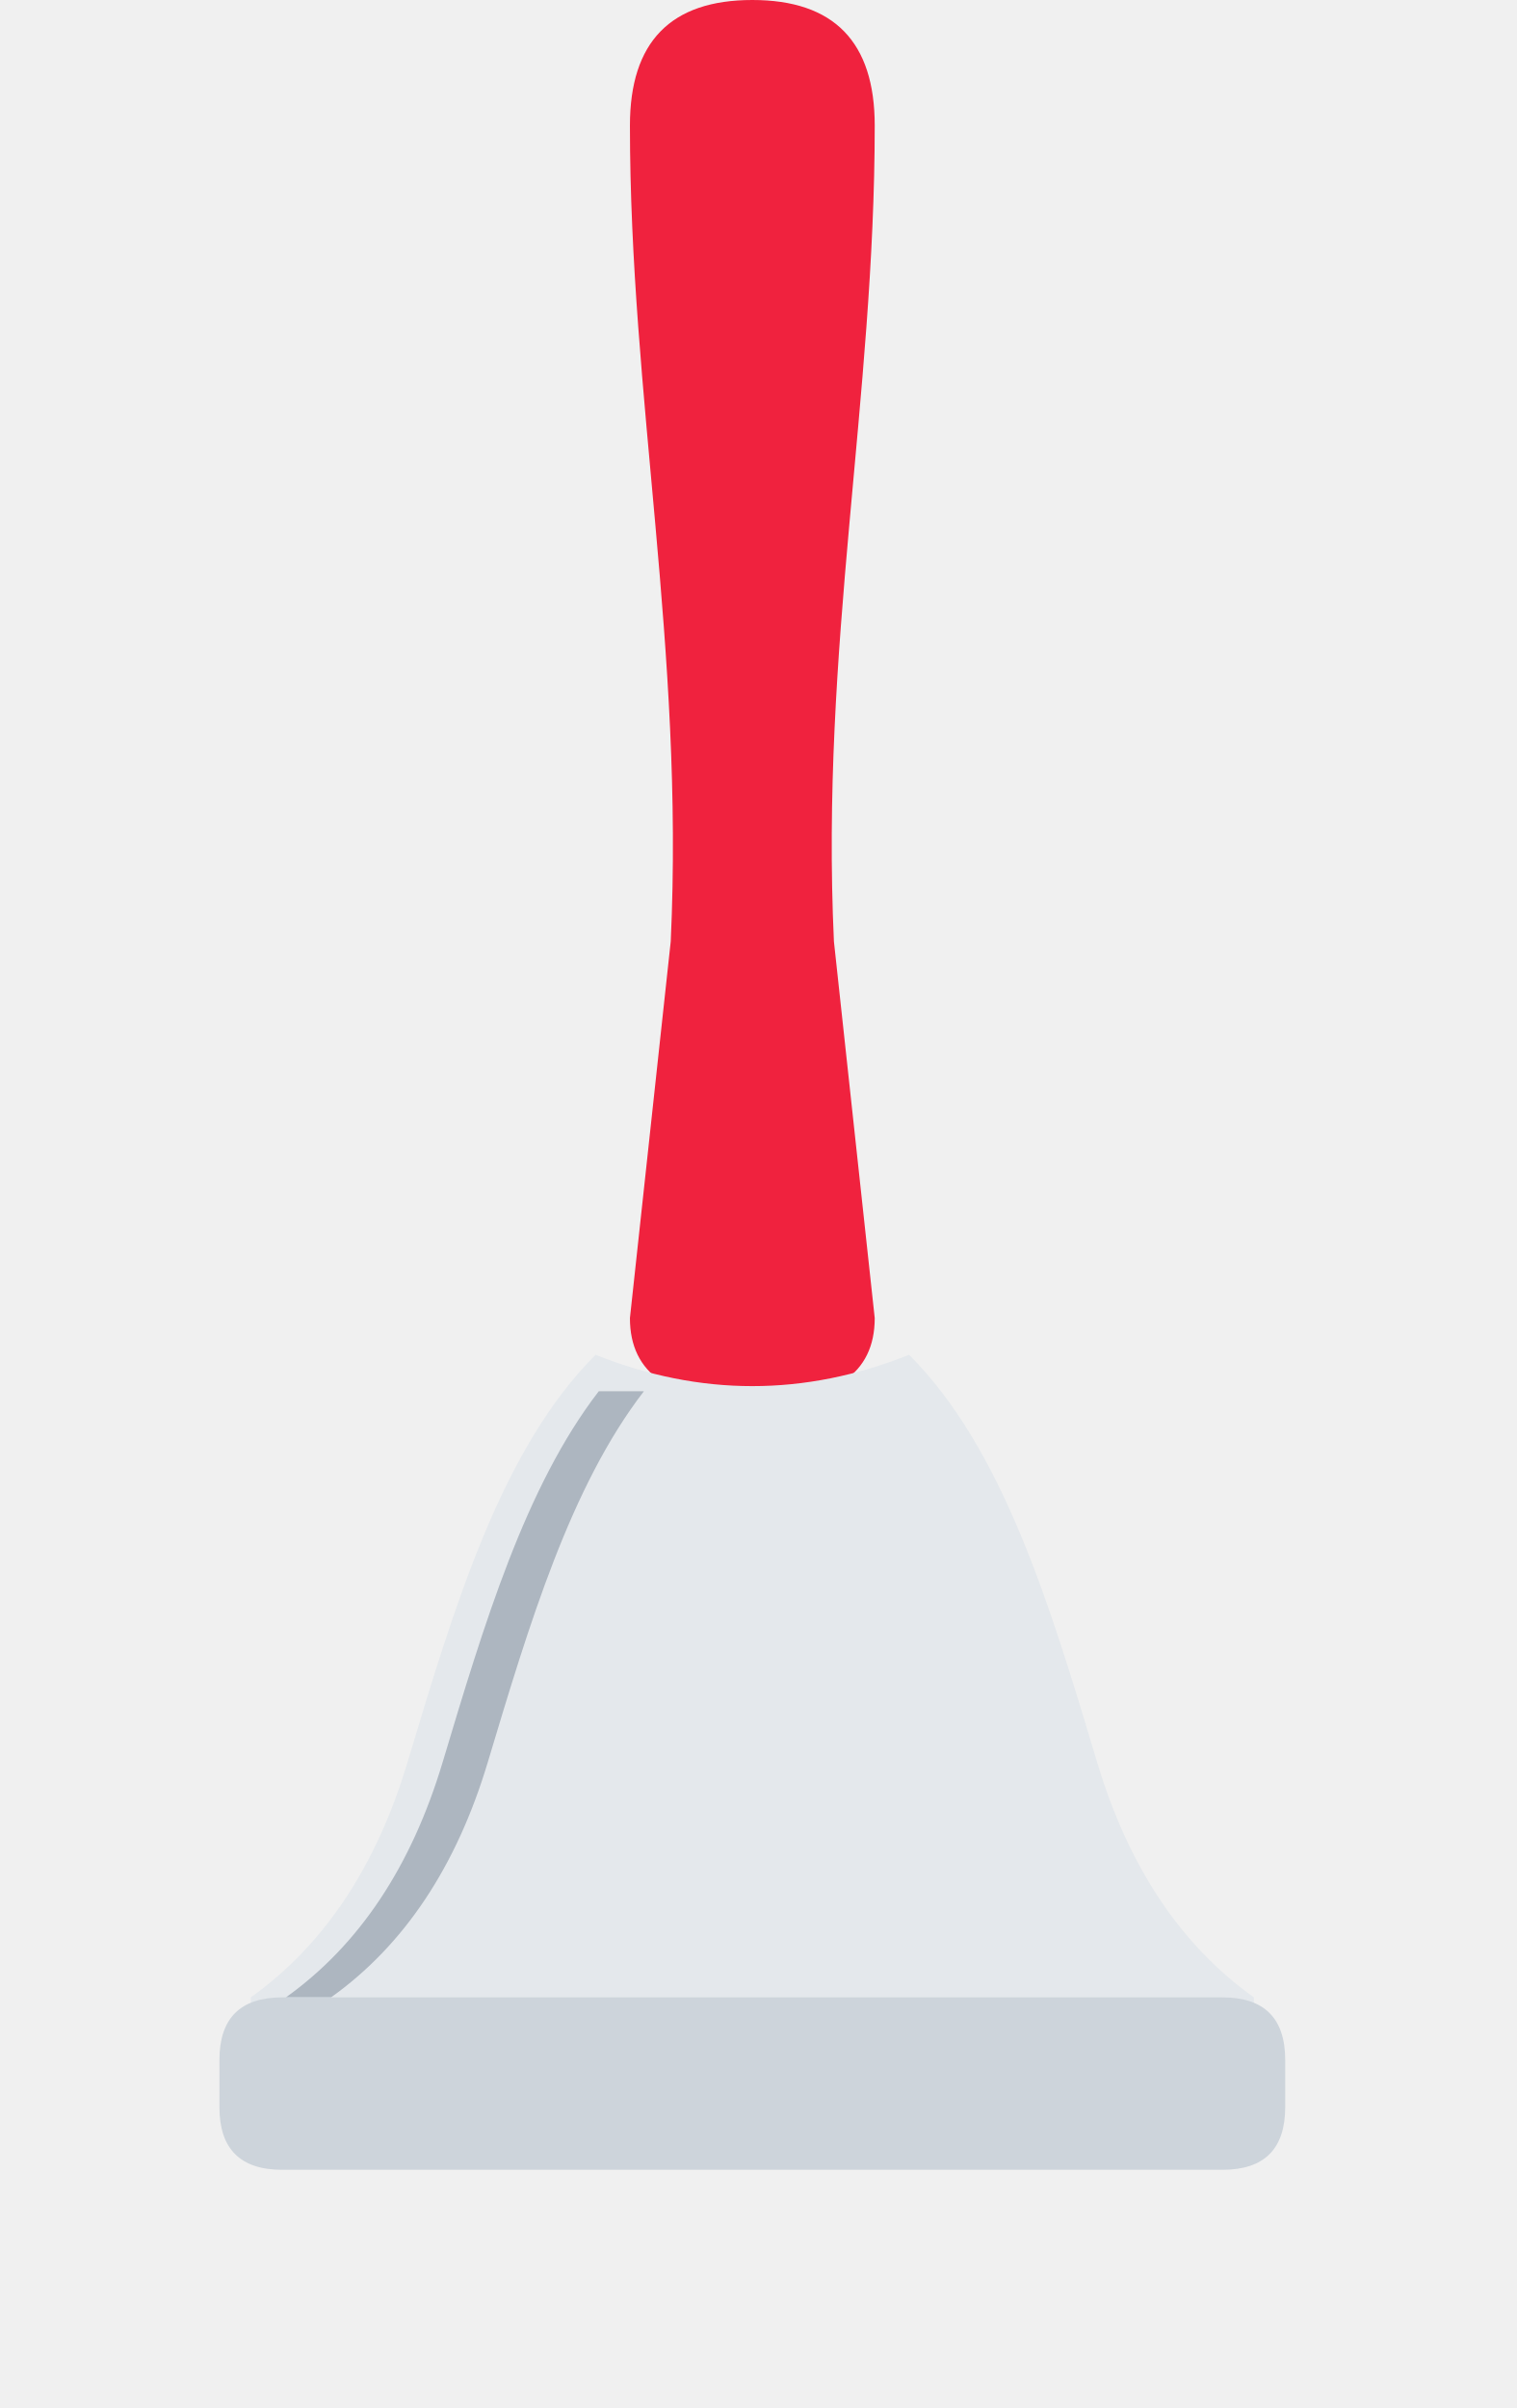
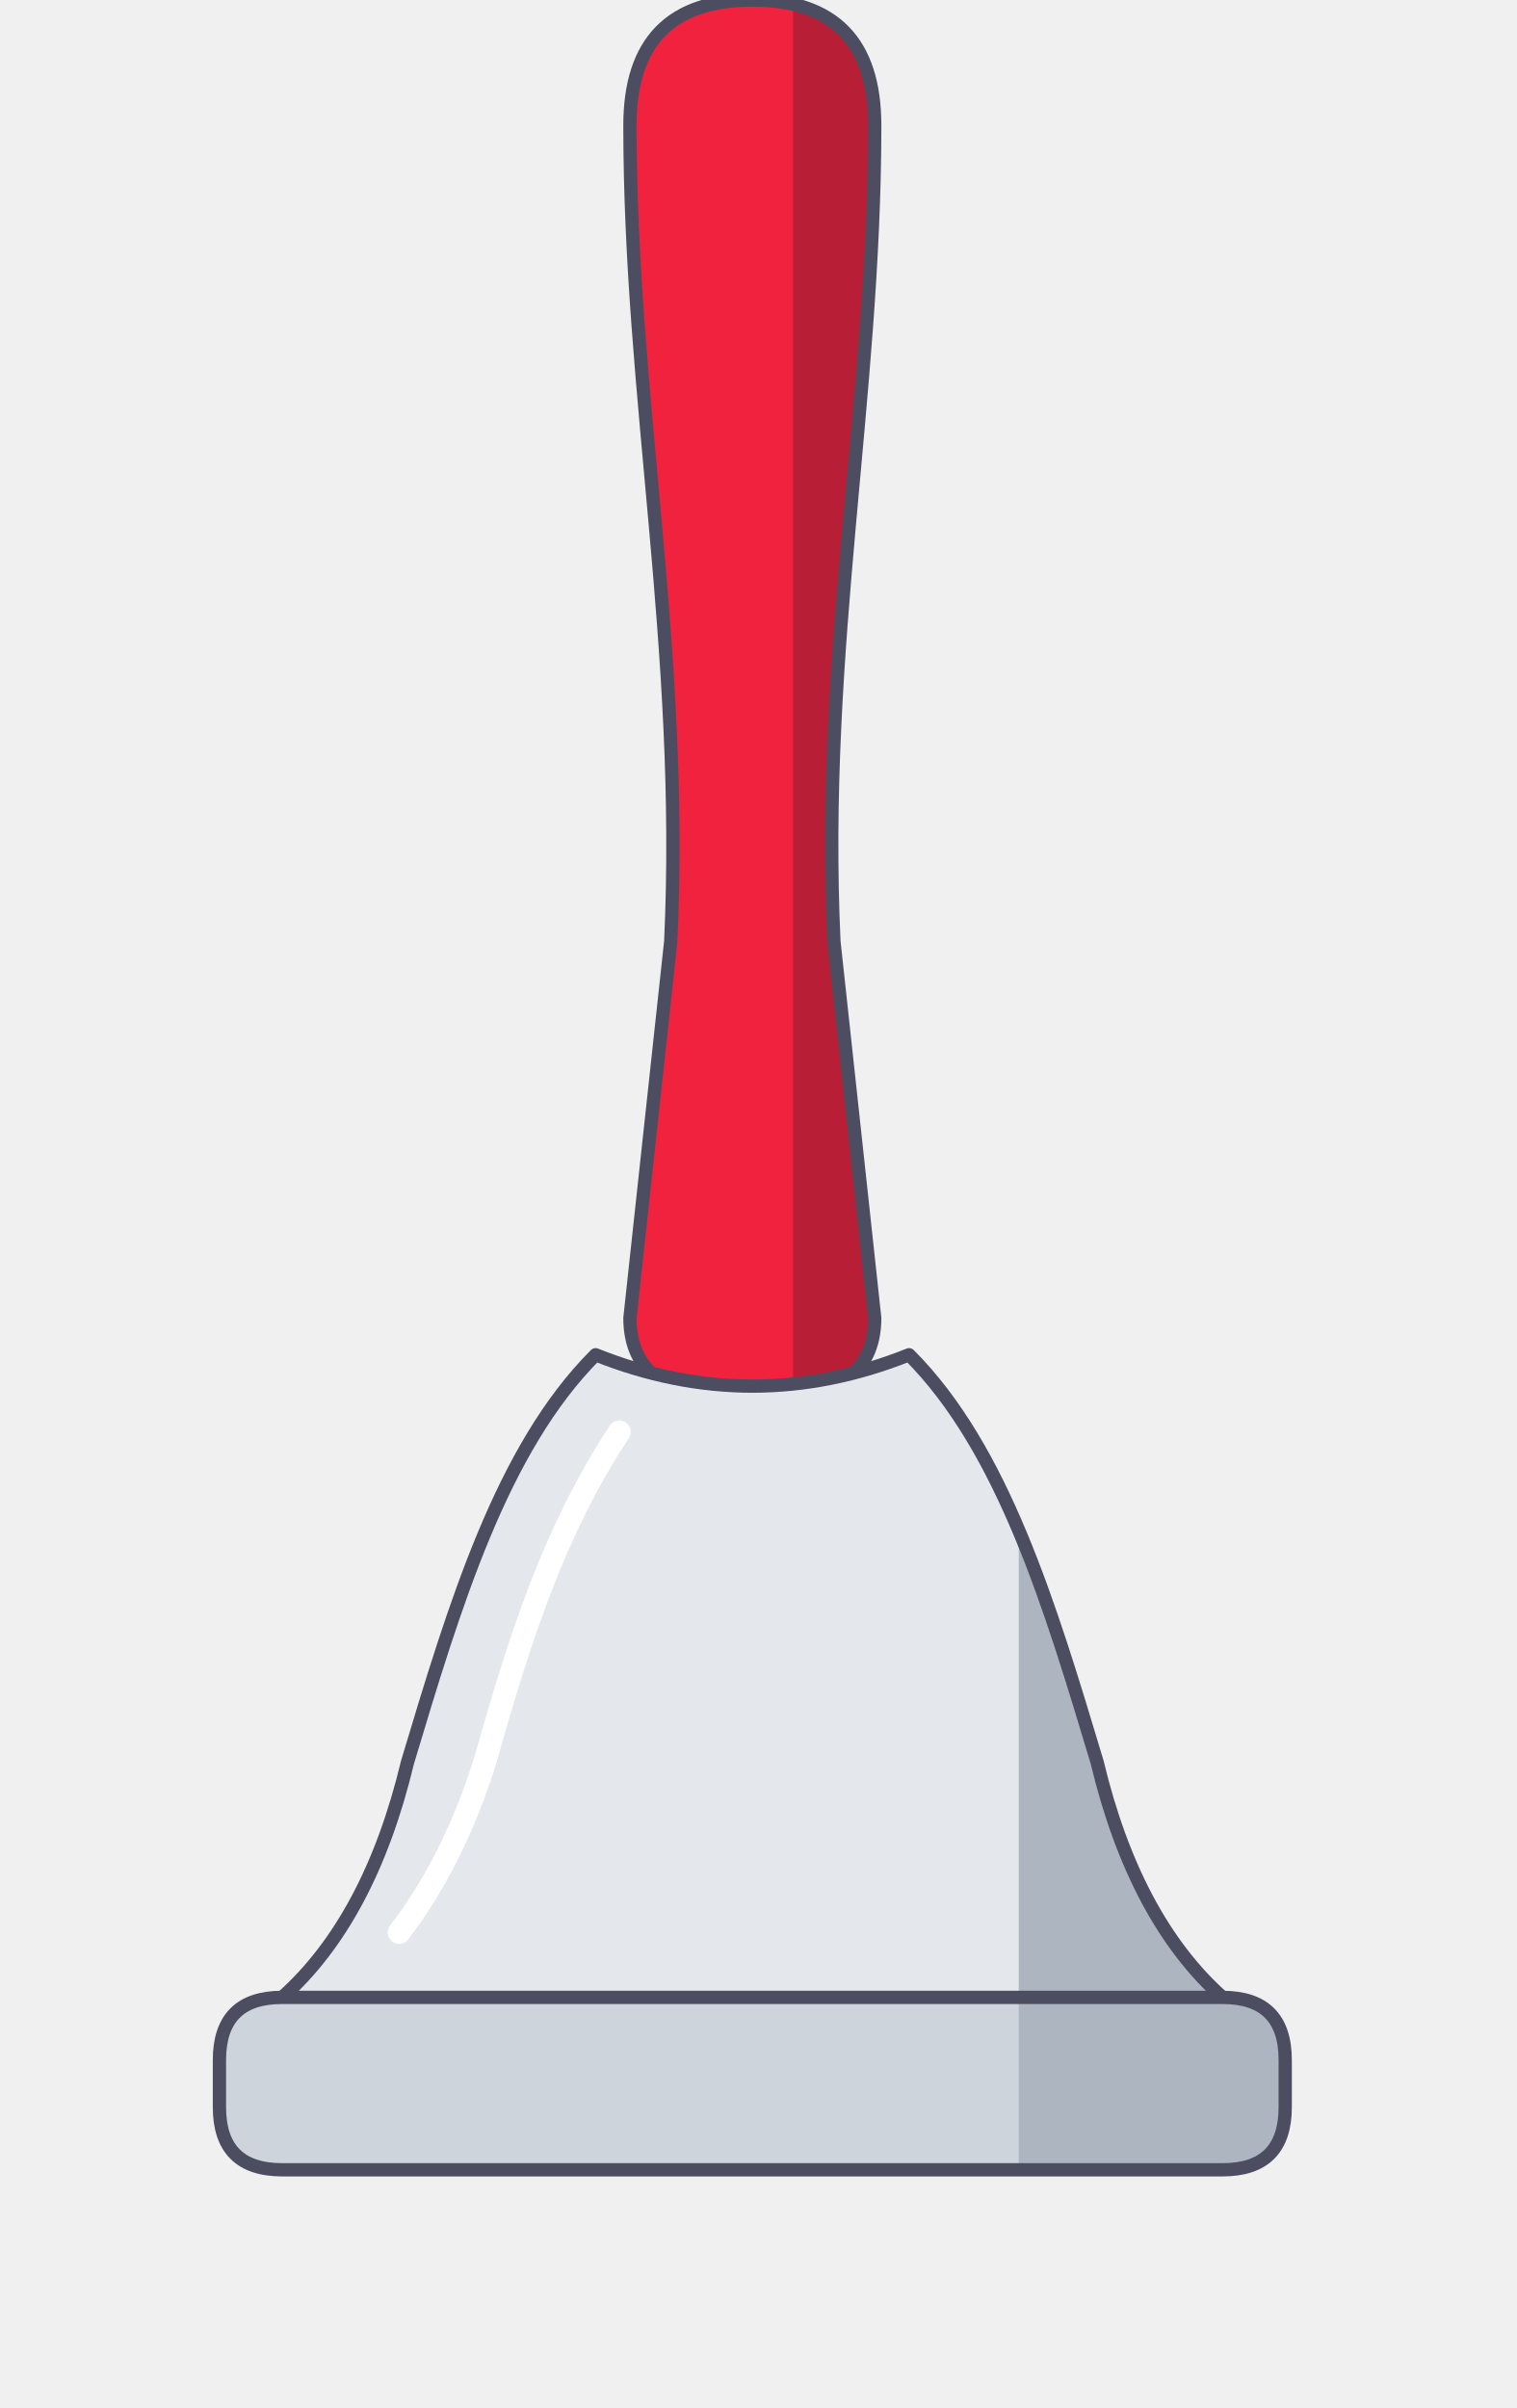
<svg xmlns="http://www.w3.org/2000/svg" width="80" height="127" viewBox="0 0 80 127" fill="none">
-   <path d="M33.224 6.621C33.224 2.207 35.376 0 39.679 0C43.983 0 46.135 2.207 46.135 6.621C46.135 20.965 43.266 34.207 43.983 49.655L46.135 69.517C46.135 72.46 43.983 73.931 39.679 73.931C35.376 73.931 33.224 72.46 33.224 69.517L35.376 49.655C36.093 34.207 33.224 20.965 33.224 6.621Z" fill="#F0223E" />
-   <path d="M31.413 71.451C36.924 73.656 42.435 73.656 47.946 71.451C52.906 76.411 55.386 84.677 57.866 92.944C59.519 98.455 62.275 102.588 66.132 105.344V109.477H13.226V105.344C17.084 102.588 19.84 98.455 21.493 92.944C23.973 84.677 26.453 76.411 31.413 71.451Z" fill="#E4E8EC" />
-   <path d="M31.582 73.374C27.709 78.395 25.527 85.669 23.345 92.944C21.691 98.455 18.936 102.588 15.078 105.344H17.459C21.317 102.588 24.072 98.455 25.726 92.944C27.908 85.669 30.09 78.395 33.962 73.374Z" fill="#ADB6C0" />
-   <path d="M14.88 105.344H64.479C66.683 105.344 67.785 106.446 67.785 108.65V111.13C67.785 113.335 66.683 114.437 64.479 114.437H14.88C12.675 114.437 11.573 113.335 11.573 111.13V108.65C11.573 106.446 12.675 105.344 14.88 105.344Z" fill="#CDD4DB" />
+   <defs>
+     <clipPath id="bell-4-clip-handle">
+       <path d="M33.224 6.621C33.224 2.207 35.376 0 39.679 0C43.983 0 46.135 2.207 46.135 6.621C46.135 20.965 43.266 34.207 43.983 49.655L46.135 69.517C46.135 72.46 43.983 73.931 39.679 73.931C35.376 73.931 33.224 72.46 33.224 69.517L35.376 49.655C36.093 34.207 33.224 20.965 33.224 6.621Z" />
+     </clipPath>
+     <clipPath id="bell-4-clip-body">
+       <path d="M31.413 71.451C36.924 73.656 42.435 73.656 47.946 71.451C52.906 76.411 55.386 84.677 57.866 92.944C59.188 98.455 61.393 102.588 64.479 105.344V109.477H14.88V105.344C17.966 102.588 20.17 98.455 21.493 92.944C23.973 84.677 26.453 76.411 31.413 71.451Z" />
+     </clipPath>
+     <clipPath id="bell-4-clip-rim">
+       <path d="M14.88 105.344H64.479C66.683 105.344 67.785 106.446 67.785 108.65V111.13C67.785 113.335 66.683 114.437 64.479 114.437H14.88C12.675 114.437 11.573 113.335 11.573 111.13V108.65C11.573 106.446 12.675 105.344 14.88 105.344Z" />
+     </clipPath>
+   </defs>
+   <g data-part="handle">
+     <g data-layer="fill">
+       <path d="M33.224 6.621C33.224 2.207 35.376 0 39.679 0C43.983 0 46.135 2.207 46.135 6.621C46.135 20.965 43.266 34.207 43.983 49.655L46.135 69.517C46.135 72.46 43.983 73.931 39.679 73.931C35.376 73.931 33.224 72.46 33.224 69.517L35.376 49.655C36.093 34.207 33.224 20.965 33.224 6.621Z" fill="#F0223E" />
+     </g>
+     <g data-layer="shade">
+       <rect clip-path="url(#bell-4-clip-handle)" x="41.831" y="-1.45" width="6" height="77" fill="#B81E35" />
+     </g>
+     <g data-layer="line" stroke="#4C4D61" stroke-width="0.7" stroke-linejoin="round" stroke-linecap="round">
+       <path d="M33.224 6.621C33.224 2.207 35.376 0 39.679 0C43.983 0 46.135 2.207 46.135 6.621C46.135 20.965 43.266 34.207 43.983 49.655L46.135 69.517C46.135 72.46 43.983 73.931 39.679 73.931C35.376 73.931 33.224 72.46 33.224 69.517L35.376 49.655C36.093 34.207 33.224 20.965 33.224 6.621Z" />
+     </g>
+   </g>
+   <g data-part="body">
+     <g data-layer="fill">
+       <path d="M31.413 71.451C36.924 73.656 42.435 73.656 47.946 71.451C52.906 76.411 55.386 84.677 57.866 92.944C59.188 98.455 61.393 102.588 64.479 105.344V109.477H14.88V105.344C17.966 102.588 20.17 98.455 21.493 92.944C23.973 84.677 26.453 76.411 31.413 71.451Z" fill="#E4E8EC" />
+     </g>
+     <g data-layer="shade">
+       <rect clip-path="url(#bell-4-clip-body)" x="53.732" y="69.451" width="17" height="46.986" fill="#ADB6C0" />
+     </g>
+     <g data-layer="highlight">
+       <path clip-path="url(#bell-4-clip-body)" d="M32.663 75.52C29.217 80.764 27.419 86.382 25.621 92.75C24.482 96.451 22.909 99.5 21.051 101.92" stroke="#FFFFFF" stroke-width="1.2" stroke-linecap="round" />
+     </g>
+     <g data-layer="line" stroke="#4C4D61" stroke-width="0.7" stroke-linejoin="round" stroke-linecap="round">
+       <path d="M31.413 71.451C36.924 73.656 42.435 73.656 47.946 71.451C52.906 76.411 55.386 84.677 57.866 92.944C59.188 98.455 61.393 102.588 64.479 105.344V109.477H14.88V105.344C17.966 102.588 20.17 98.455 21.493 92.944C23.973 84.677 26.453 76.411 31.413 71.451Z" />
+     </g>
+   </g>
+   <g data-part="rim">
+     <g data-layer="fill">
+       <path d="M14.88 105.344H64.479C66.683 105.344 67.785 106.446 67.785 108.65V111.13C67.785 113.335 66.683 114.437 64.479 114.437H14.88C12.675 114.437 11.573 113.335 11.573 111.13V108.65C11.573 106.446 12.675 105.344 14.88 105.344Z" fill="#CDD4DB" />
+     </g>
+     <g data-layer="shade">
+       <rect clip-path="url(#bell-4-clip-rim)" x="53.732" y="104.044" width="17" height="11.693" fill="#ADB6C0" />
+     </g>
+     <g data-layer="line" stroke="#4C4D61" stroke-width="0.7" stroke-linejoin="round" stroke-linecap="round">
+       <path d="M14.88 105.344H64.479C66.683 105.344 67.785 106.446 67.785 108.65V111.13C67.785 113.335 66.683 114.437 64.479 114.437H14.88C12.675 114.437 11.573 113.335 11.573 111.13V108.65C11.573 106.446 12.675 105.344 14.88 105.344Z" />
+     </g>
+   </g>
</svg>
